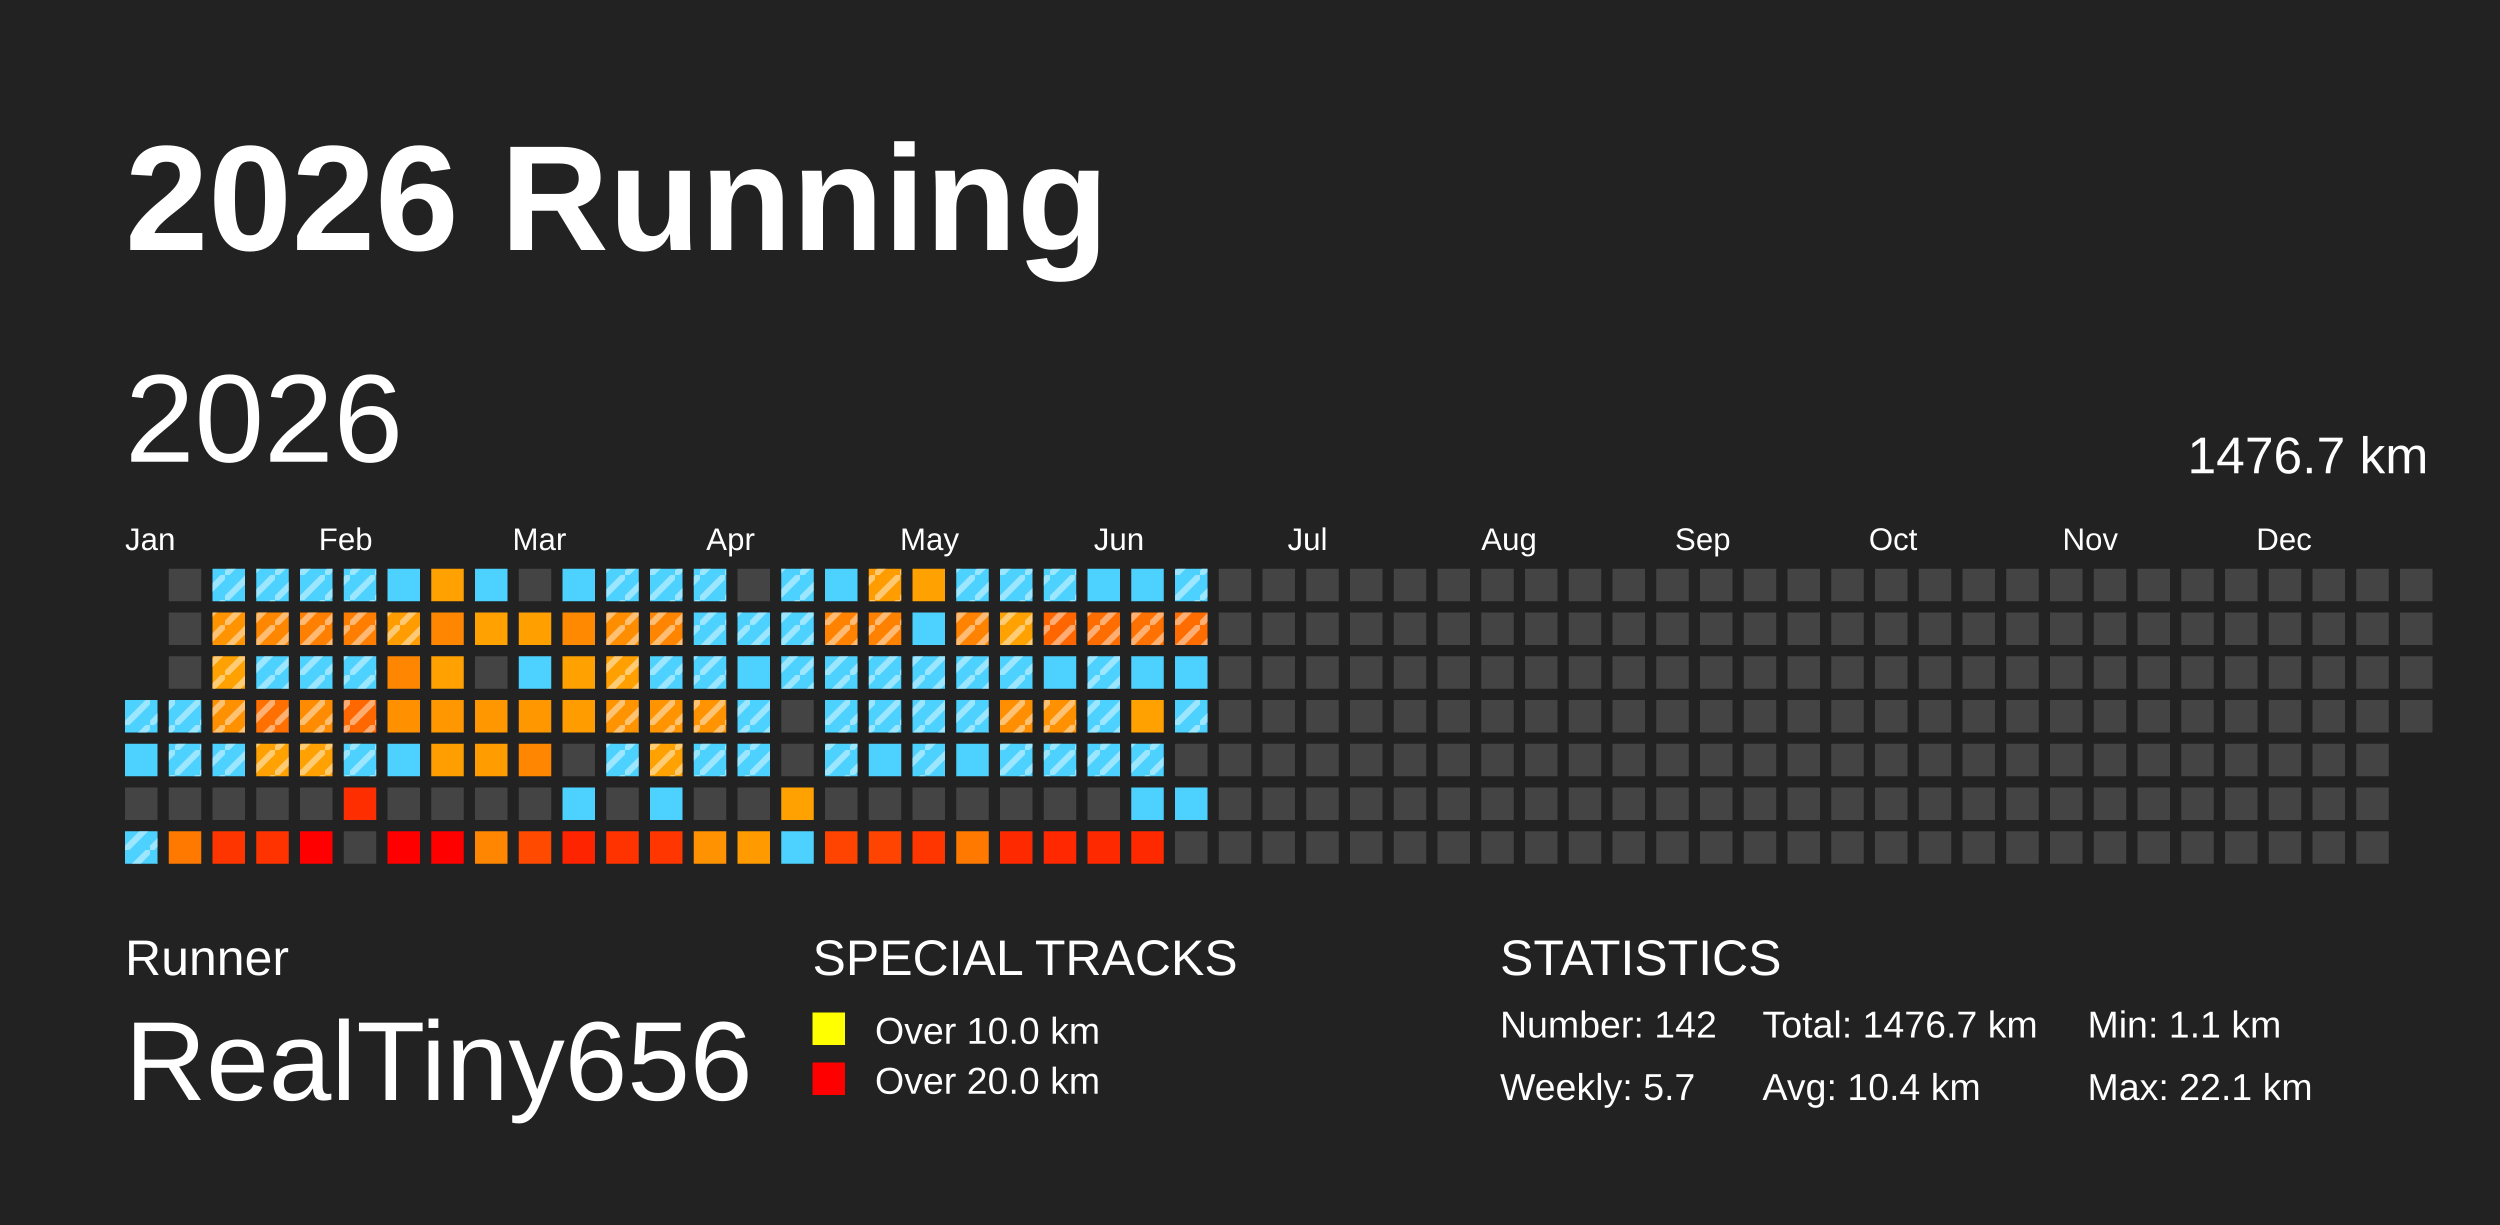
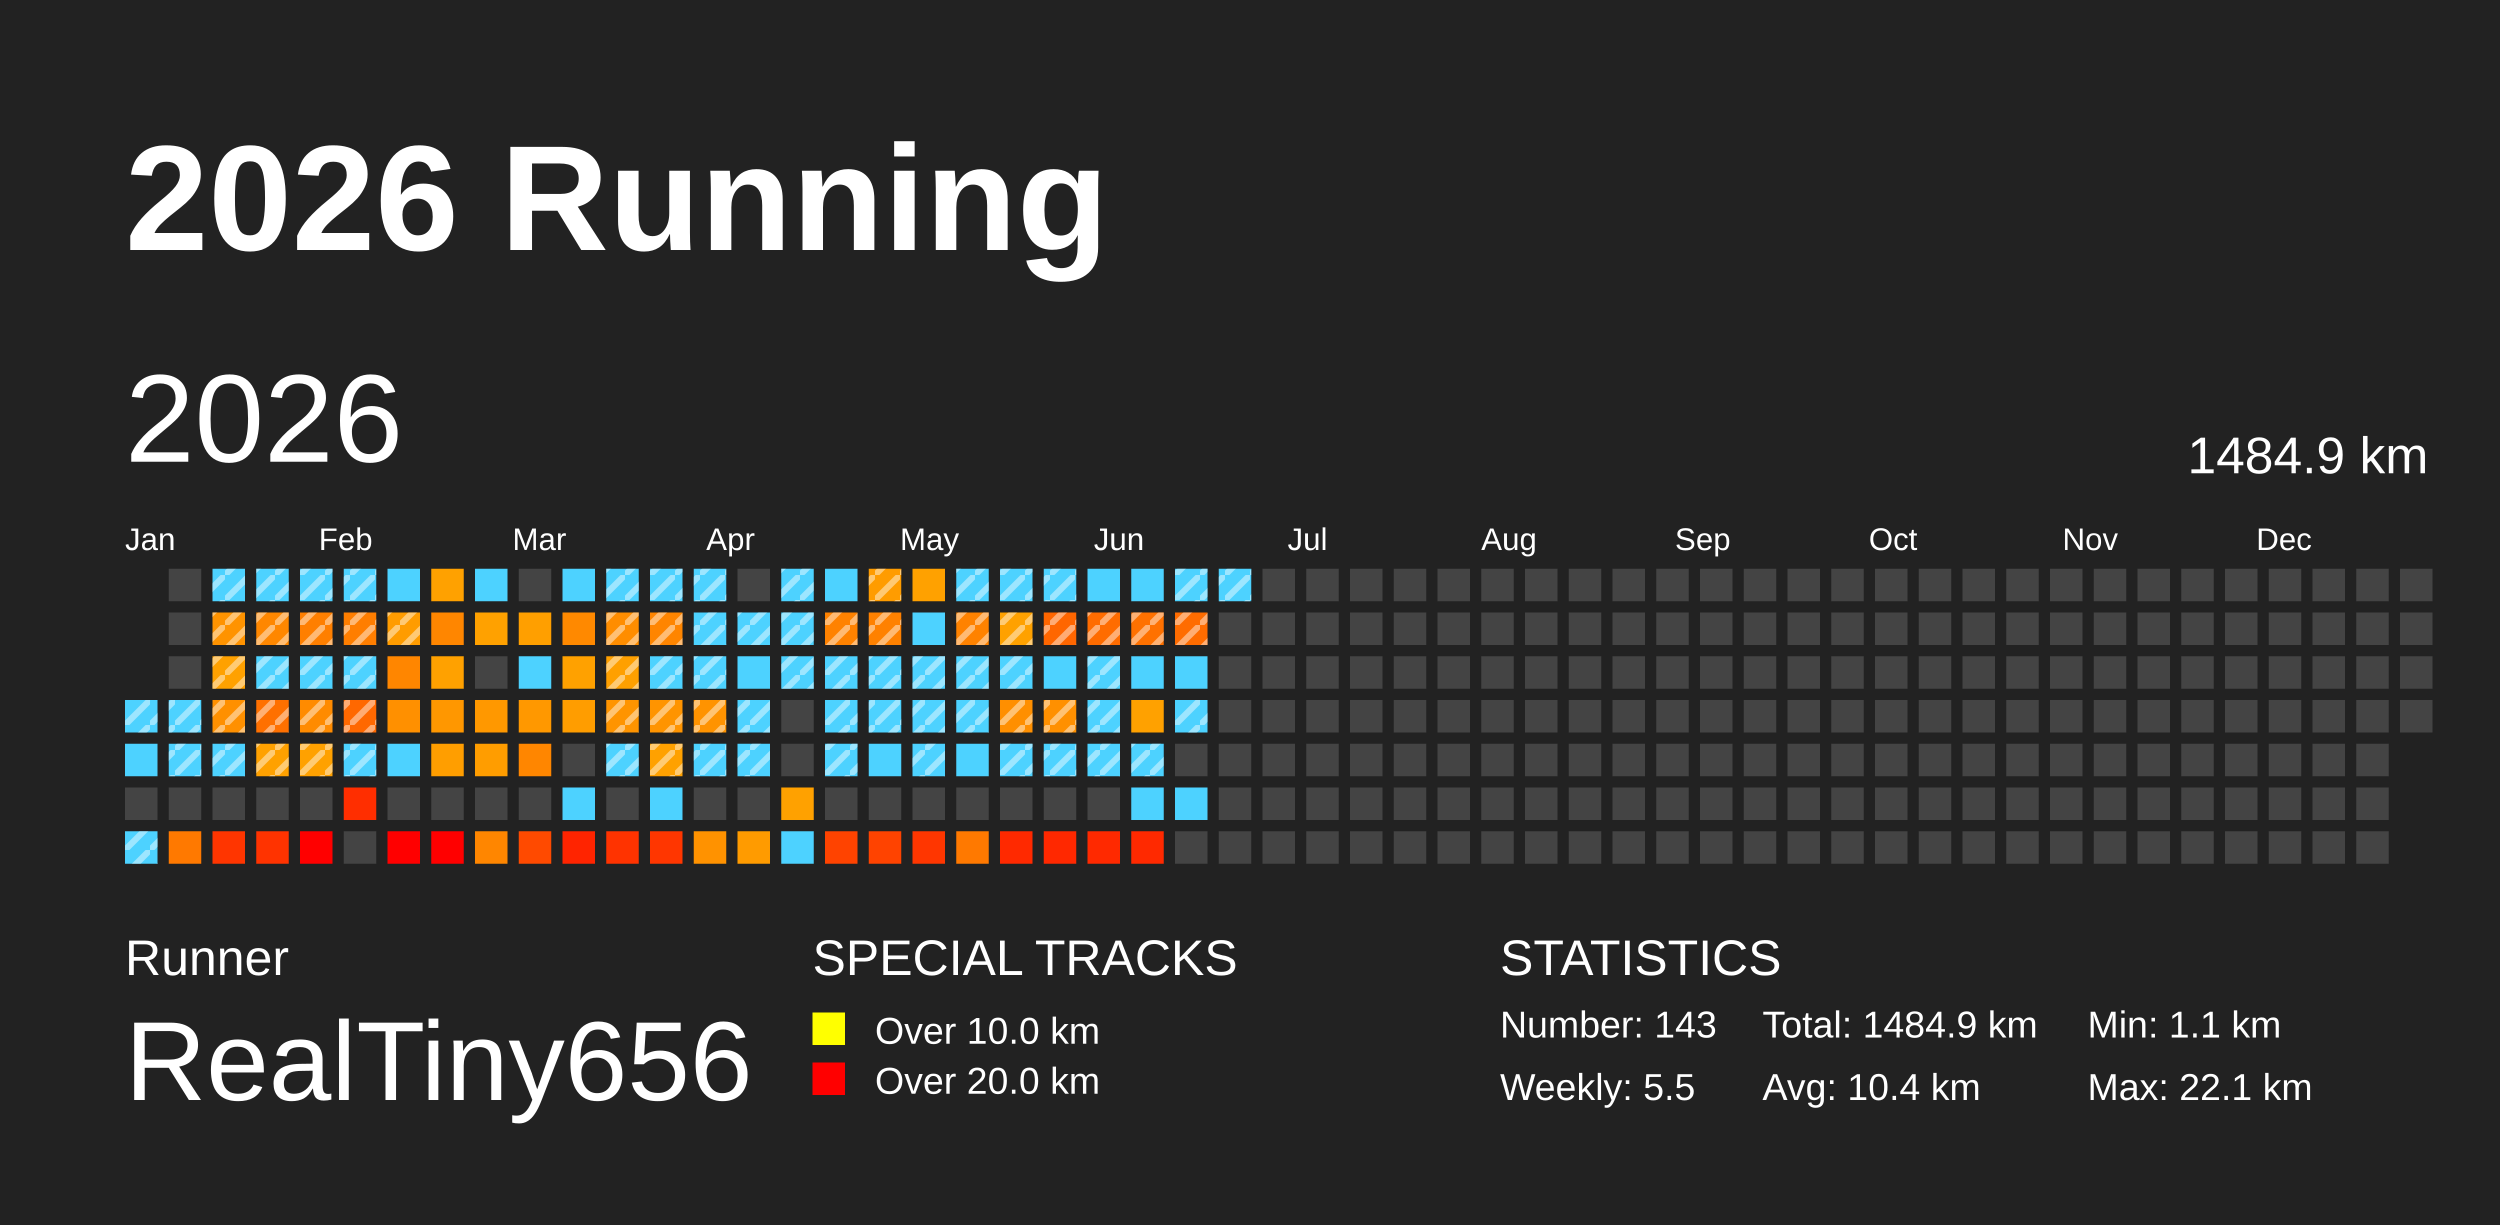
<svg xmlns="http://www.w3.org/2000/svg" baseProfile="full" height="98mm" version="1.1" viewBox="0,0,200,98" width="200mm">
  <defs>
    <pattern height="2" id="indoor-stripe" patternUnits="userSpaceOnUse" width="2">
      <line stroke="white" stroke-opacity="0.45" stroke-width="0.5" x1="0" x2="2" y1="2" y2="0" />
    </pattern>
  </defs>
  <rect fill="#222222" height="98" width="200" x="0" y="0" />
  <text fill="#FFFFFF" style="font-size:12px; font-family:Arial; font-weight:bold;" x="10" y="20">2026 Running</text>
  <text fill="#FFFFFF" style="font-size:4px; font-family:Arial" x="10" y="78">Runner</text>
  <text fill="#FFFFFF" style="font-size:9px; font-family:Arial" x="10" y="88">RealTiny656</text>
  <text fill="#FFFFFF" style="font-size:4px; font-family:Arial" x="65" y="78">SPECIAL TRACKS</text>
  <rect fill="yellow" height="2.6" width="2.6" x="65" y="81" />
  <text fill="#FFFFFF" style="font-size:3px; font-family:Arial" x="70" y="83.5">Over 10.0 km</text>
  <rect fill="red" height="2.6" width="2.6" x="65" y="85" />
  <text fill="#FFFFFF" style="font-size:3px; font-family:Arial" x="70" y="87.5">Over 20.0 km</text>
  <text fill="#FFFFFF" style="font-size:4px; font-family:Arial" x="120" y="78">STATISTICS</text>
-   <text fill="#FFFFFF" style="font-size:3px; font-family:Arial" x="120" y="83">Number: 142</text>
-   <text fill="#FFFFFF" style="font-size:3px; font-family:Arial" x="120" y="88">Weekly: 5.7</text>
-   <text fill="#FFFFFF" style="font-size:3px; font-family:Arial" x="141" y="83">Total: 1476.7 km</text>
+   <text fill="#FFFFFF" style="font-size:3px; font-family:Arial" x="120" y="83">Number: 143</text>
+   <text fill="#FFFFFF" style="font-size:3px; font-family:Arial" x="120" y="88">Weekly: 5.5</text>
+   <text fill="#FFFFFF" style="font-size:3px; font-family:Arial" x="141" y="83">Total: 1484.9 km</text>
  <text fill="#FFFFFF" style="font-size:3px; font-family:Arial" x="141" y="88">Avg: 10.4 km</text>
  <text fill="#FFFFFF" style="font-size:3px; font-family:Arial" x="167" y="83">Min: 1.1 km</text>
  <text fill="#FFFFFF" style="font-size:3px; font-family:Arial" x="167" y="88">Max: 22.1 km</text>
  <text dominant-baseline="hanging" fill="#FFFFFF" style="font-size:10.0px; font-family:Arial;" x="10" y="30">2026</text>
-   <text dominant-baseline="hanging" fill="#FFFFFF" style="font-size:4.125px; font-family:Arial;" x="175" y="35">1476.7 km</text>
+   <text dominant-baseline="hanging" fill="#FFFFFF" style="font-size:4.125px; font-family:Arial;" x="175" y="35">1484.9 km</text>
  <text fill="#FFFFFF" style="font-size:2.5px; font-family:Arial" x="10.0" y="44">Jan</text>
  <text fill="#FFFFFF" style="font-size:2.5px; font-family:Arial" x="25.5" y="44">Feb</text>
  <text fill="#FFFFFF" style="font-size:2.5px; font-family:Arial" x="41.0" y="44">Mar</text>
  <text fill="#FFFFFF" style="font-size:2.5px; font-family:Arial" x="56.5" y="44">Apr</text>
  <text fill="#FFFFFF" style="font-size:2.5px; font-family:Arial" x="72.0" y="44">May</text>
  <text fill="#FFFFFF" style="font-size:2.5px; font-family:Arial" x="87.5" y="44">Jun</text>
  <text fill="#FFFFFF" style="font-size:2.5px; font-family:Arial" x="103.0" y="44">Jul</text>
  <text fill="#FFFFFF" style="font-size:2.5px; font-family:Arial" x="118.5" y="44">Aug</text>
  <text fill="#FFFFFF" style="font-size:2.5px; font-family:Arial" x="134.0" y="44">Sep</text>
  <text fill="#FFFFFF" style="font-size:2.5px; font-family:Arial" x="149.5" y="44">Oct</text>
  <text fill="#FFFFFF" style="font-size:2.5px; font-family:Arial" x="165.0" y="44">Nov</text>
  <text fill="#FFFFFF" style="font-size:2.5px; font-family:Arial" x="180.5" y="44">Dec</text>
  <rect fill="#4dd2ff" height="2.6" width="2.6" x="10.0" y="56.0" />
  <rect fill="url(#indoor-stripe)" height="2.6" style="pointer-events: none;" width="2.6" x="10.0" y="56.0" />
  <rect fill="#4dd2ff" height="2.6" width="2.6" x="10.0" y="59.5" />
  <rect fill="#444444" height="2.6" width="2.6" x="10.0" y="63.0" />
  <rect fill="#4dd2ff" height="2.6" width="2.6" x="10.0" y="66.5" />
  <rect fill="url(#indoor-stripe)" height="2.6" style="pointer-events: none;" width="2.6" x="10.0" y="66.5" />
  <rect fill="#444444" height="2.6" width="2.6" x="13.5" y="45.5" />
  <rect fill="#444444" height="2.6" width="2.6" x="13.5" y="49.0" />
  <rect fill="#444444" height="2.6" width="2.6" x="13.5" y="52.5" />
  <rect fill="#4dd2ff" height="2.6" width="2.6" x="13.5" y="56.0" />
  <rect fill="url(#indoor-stripe)" height="2.6" style="pointer-events: none;" width="2.6" x="13.5" y="56.0" />
  <rect fill="#4dd2ff" height="2.6" width="2.6" x="13.5" y="59.5" />
  <rect fill="url(#indoor-stripe)" height="2.6" style="pointer-events: none;" width="2.6" x="13.5" y="59.5" />
  <rect fill="#444444" height="2.6" width="2.6" x="13.5" y="63.0" />
  <rect fill="#ff7900" height="2.6" width="2.6" x="13.5" y="66.5" />
  <rect fill="#4dd2ff" height="2.6" width="2.6" x="17.0" y="45.5" />
  <rect fill="url(#indoor-stripe)" height="2.6" style="pointer-events: none;" width="2.6" x="17.0" y="45.5" />
  <rect fill="#ff9300" height="2.6" width="2.6" x="17.0" y="49.0" />
  <rect fill="url(#indoor-stripe)" height="2.6" style="pointer-events: none;" width="2.6" x="17.0" y="49.0" />
  <rect fill="#ffa100" height="2.6" width="2.6" x="17.0" y="52.5" />
  <rect fill="url(#indoor-stripe)" height="2.6" style="pointer-events: none;" width="2.6" x="17.0" y="52.5" />
  <rect fill="#ff9000" height="2.6" width="2.6" x="17.0" y="56.0" />
  <rect fill="url(#indoor-stripe)" height="2.6" style="pointer-events: none;" width="2.6" x="17.0" y="56.0" />
  <rect fill="#4dd2ff" height="2.6" width="2.6" x="17.0" y="59.5" />
  <rect fill="url(#indoor-stripe)" height="2.6" style="pointer-events: none;" width="2.6" x="17.0" y="59.5" />
  <rect fill="#444444" height="2.6" width="2.6" x="17.0" y="63.0" />
  <rect fill="#ff3500" height="2.6" width="2.6" x="17.0" y="66.5" />
  <rect fill="#4dd2ff" height="2.6" width="2.6" x="20.5" y="45.5" />
  <rect fill="url(#indoor-stripe)" height="2.6" style="pointer-events: none;" width="2.6" x="20.5" y="45.5" />
  <rect fill="#ff8700" height="2.6" width="2.6" x="20.5" y="49.0" />
  <rect fill="url(#indoor-stripe)" height="2.6" style="pointer-events: none;" width="2.6" x="20.5" y="49.0" />
  <rect fill="#4dd2ff" height="2.6" width="2.6" x="20.5" y="52.5" />
  <rect fill="url(#indoor-stripe)" height="2.6" style="pointer-events: none;" width="2.6" x="20.5" y="52.5" />
  <rect fill="#ff7000" height="2.6" width="2.6" x="20.5" y="56.0" />
  <rect fill="url(#indoor-stripe)" height="2.6" style="pointer-events: none;" width="2.6" x="20.5" y="56.0" />
  <rect fill="#ffa100" height="2.6" width="2.6" x="20.5" y="59.5" />
  <rect fill="url(#indoor-stripe)" height="2.6" style="pointer-events: none;" width="2.6" x="20.5" y="59.5" />
  <rect fill="#444444" height="2.6" width="2.6" x="20.5" y="63.0" />
  <rect fill="#ff3300" height="2.6" width="2.6" x="20.5" y="66.5" />
  <rect fill="#4dd2ff" height="2.6" width="2.6" x="24.0" y="45.5" />
  <rect fill="url(#indoor-stripe)" height="2.6" style="pointer-events: none;" width="2.6" x="24.0" y="45.5" />
  <rect fill="#ff7f00" height="2.6" width="2.6" x="24.0" y="49.0" />
  <rect fill="url(#indoor-stripe)" height="2.6" style="pointer-events: none;" width="2.6" x="24.0" y="49.0" />
  <rect fill="#4dd2ff" height="2.6" width="2.6" x="24.0" y="52.5" />
  <rect fill="url(#indoor-stripe)" height="2.6" style="pointer-events: none;" width="2.6" x="24.0" y="52.5" />
  <rect fill="#ff8b00" height="2.6" width="2.6" x="24.0" y="56.0" />
  <rect fill="url(#indoor-stripe)" height="2.6" style="pointer-events: none;" width="2.6" x="24.0" y="56.0" />
  <rect fill="#ffa100" height="2.6" width="2.6" x="24.0" y="59.5" />
  <rect fill="url(#indoor-stripe)" height="2.6" style="pointer-events: none;" width="2.6" x="24.0" y="59.5" />
  <rect fill="#444444" height="2.6" width="2.6" x="24.0" y="63.0" />
  <rect fill="red" height="2.6" width="2.6" x="24.0" y="66.5" />
  <rect fill="#4dd2ff" height="2.6" width="2.6" x="27.5" y="45.5" />
  <rect fill="url(#indoor-stripe)" height="2.6" style="pointer-events: none;" width="2.6" x="27.5" y="45.5" />
  <rect fill="#ff7e00" height="2.6" width="2.6" x="27.5" y="49.0" />
  <rect fill="url(#indoor-stripe)" height="2.6" style="pointer-events: none;" width="2.6" x="27.5" y="49.0" />
  <rect fill="#4dd2ff" height="2.6" width="2.6" x="27.5" y="52.5" />
  <rect fill="url(#indoor-stripe)" height="2.6" style="pointer-events: none;" width="2.6" x="27.5" y="52.5" />
  <rect fill="#ff6800" height="2.6" width="2.6" x="27.5" y="56.0" />
  <rect fill="url(#indoor-stripe)" height="2.6" style="pointer-events: none;" width="2.6" x="27.5" y="56.0" />
  <rect fill="#4dd2ff" height="2.6" width="2.6" x="27.5" y="59.5" />
  <rect fill="url(#indoor-stripe)" height="2.6" style="pointer-events: none;" width="2.6" x="27.5" y="59.5" />
  <rect fill="#ff2e00" height="2.6" width="2.6" x="27.5" y="63.0" />
  <rect fill="#444444" height="2.6" width="2.6" x="27.5" y="66.5" />
  <rect fill="#4dd2ff" height="2.6" width="2.6" x="31.0" y="45.5" />
  <rect fill="#ff9c00" height="2.6" width="2.6" x="31.0" y="49.0" />
  <rect fill="url(#indoor-stripe)" height="2.6" style="pointer-events: none;" width="2.6" x="31.0" y="49.0" />
  <rect fill="#ff8600" height="2.6" width="2.6" x="31.0" y="52.5" />
  <rect fill="#ff9000" height="2.6" width="2.6" x="31.0" y="56.0" />
  <rect fill="#4dd2ff" height="2.6" width="2.6" x="31.0" y="59.5" />
  <rect fill="#444444" height="2.6" width="2.6" x="31.0" y="63.0" />
  <rect fill="red" height="2.6" width="2.6" x="31.0" y="66.5" />
  <rect fill="#ffa100" height="2.6" width="2.6" x="34.5" y="45.5" />
  <rect fill="#ff8600" height="2.6" width="2.6" x="34.5" y="49.0" />
  <rect fill="#ffa100" height="2.6" width="2.6" x="34.5" y="52.5" />
  <rect fill="#ff9700" height="2.6" width="2.6" x="34.5" y="56.0" />
  <rect fill="#ff9e00" height="2.6" width="2.6" x="34.5" y="59.5" />
  <rect fill="#444444" height="2.6" width="2.6" x="34.5" y="63.0" />
  <rect fill="red" height="2.6" width="2.6" x="34.5" y="66.5" />
  <rect fill="#4dd2ff" height="2.6" width="2.6" x="38.0" y="45.5" />
  <rect fill="#ffa100" height="2.6" width="2.6" x="38.0" y="49.0" />
  <rect fill="#444444" height="2.6" width="2.6" x="38.0" y="52.5" />
  <rect fill="#ff9800" height="2.6" width="2.6" x="38.0" y="56.0" />
  <rect fill="#ff9d00" height="2.6" width="2.6" x="38.0" y="59.5" />
  <rect fill="#444444" height="2.6" width="2.6" x="38.0" y="63.0" />
  <rect fill="#ff8600" height="2.6" width="2.6" x="38.0" y="66.5" />
  <rect fill="#444444" height="2.6" width="2.6" x="41.5" y="45.5" />
  <rect fill="#ff9f00" height="2.6" width="2.6" x="41.5" y="49.0" />
  <rect fill="#4dd2ff" height="2.6" width="2.6" x="41.5" y="52.5" />
  <rect fill="#ff9800" height="2.6" width="2.6" x="41.5" y="56.0" />
  <rect fill="#ff8600" height="2.6" width="2.6" x="41.5" y="59.5" />
  <rect fill="#444444" height="2.6" width="2.6" x="41.5" y="63.0" />
  <rect fill="#ff4a00" height="2.6" width="2.6" x="41.5" y="66.5" />
  <rect fill="#4dd2ff" height="2.6" width="2.6" x="45.0" y="45.5" />
  <rect fill="#ff8900" height="2.6" width="2.6" x="45.0" y="49.0" />
  <rect fill="#ffa100" height="2.6" width="2.6" x="45.0" y="52.5" />
  <rect fill="#ff9d00" height="2.6" width="2.6" x="45.0" y="56.0" />
  <rect fill="#444444" height="2.6" width="2.6" x="45.0" y="59.5" />
  <rect fill="#4dd2ff" height="2.6" width="2.6" x="45.0" y="63.0" />
  <rect fill="#ff2400" height="2.6" width="2.6" x="45.0" y="66.5" />
  <rect fill="#4dd2ff" height="2.6" width="2.6" x="48.5" y="45.5" />
  <rect fill="url(#indoor-stripe)" height="2.6" style="pointer-events: none;" width="2.6" x="48.5" y="45.5" />
  <rect fill="#ff8d00" height="2.6" width="2.6" x="48.5" y="49.0" />
  <rect fill="url(#indoor-stripe)" height="2.6" style="pointer-events: none;" width="2.6" x="48.5" y="49.0" />
  <rect fill="#ffa000" height="2.6" width="2.6" x="48.5" y="52.5" />
  <rect fill="url(#indoor-stripe)" height="2.6" style="pointer-events: none;" width="2.6" x="48.5" y="52.5" />
  <rect fill="#ff9400" height="2.6" width="2.6" x="48.5" y="56.0" />
  <rect fill="url(#indoor-stripe)" height="2.6" style="pointer-events: none;" width="2.6" x="48.5" y="56.0" />
  <rect fill="#4dd2ff" height="2.6" width="2.6" x="48.5" y="59.5" />
  <rect fill="url(#indoor-stripe)" height="2.6" style="pointer-events: none;" width="2.6" x="48.5" y="59.5" />
  <rect fill="#444444" height="2.6" width="2.6" x="48.5" y="63.0" />
  <rect fill="#ff3300" height="2.6" width="2.6" x="48.5" y="66.5" />
  <rect fill="#4dd2ff" height="2.6" width="2.6" x="52.0" y="45.5" />
  <rect fill="url(#indoor-stripe)" height="2.6" style="pointer-events: none;" width="2.6" x="52.0" y="45.5" />
  <rect fill="#ff8500" height="2.6" width="2.6" x="52.0" y="49.0" />
  <rect fill="url(#indoor-stripe)" height="2.6" style="pointer-events: none;" width="2.6" x="52.0" y="49.0" />
  <rect fill="#4dd2ff" height="2.6" width="2.6" x="52.0" y="52.5" />
  <rect fill="url(#indoor-stripe)" height="2.6" style="pointer-events: none;" width="2.6" x="52.0" y="52.5" />
  <rect fill="#ff9400" height="2.6" width="2.6" x="52.0" y="56.0" />
  <rect fill="url(#indoor-stripe)" height="2.6" style="pointer-events: none;" width="2.6" x="52.0" y="56.0" />
  <rect fill="#ffa100" height="2.6" width="2.6" x="52.0" y="59.5" />
  <rect fill="url(#indoor-stripe)" height="2.6" style="pointer-events: none;" width="2.6" x="52.0" y="59.5" />
  <rect fill="#4dd2ff" height="2.6" width="2.6" x="52.0" y="63.0" />
  <rect fill="#ff3600" height="2.6" width="2.6" x="52.0" y="66.5" />
  <rect fill="#4dd2ff" height="2.6" width="2.6" x="55.5" y="45.5" />
  <rect fill="url(#indoor-stripe)" height="2.6" style="pointer-events: none;" width="2.6" x="55.5" y="45.5" />
  <rect fill="#4dd2ff" height="2.6" width="2.6" x="55.5" y="49.0" />
  <rect fill="url(#indoor-stripe)" height="2.6" style="pointer-events: none;" width="2.6" x="55.5" y="49.0" />
  <rect fill="#4dd2ff" height="2.6" width="2.6" x="55.5" y="52.5" />
  <rect fill="url(#indoor-stripe)" height="2.6" style="pointer-events: none;" width="2.6" x="55.5" y="52.5" />
  <rect fill="#ff9300" height="2.6" width="2.6" x="55.5" y="56.0" />
  <rect fill="url(#indoor-stripe)" height="2.6" style="pointer-events: none;" width="2.6" x="55.5" y="56.0" />
  <rect fill="#4dd2ff" height="2.6" width="2.6" x="55.5" y="59.5" />
  <rect fill="url(#indoor-stripe)" height="2.6" style="pointer-events: none;" width="2.6" x="55.5" y="59.5" />
  <rect fill="#444444" height="2.6" width="2.6" x="55.5" y="63.0" />
  <rect fill="#ff9200" height="2.6" width="2.6" x="55.5" y="66.5" />
  <rect fill="#444444" height="2.6" width="2.6" x="59.0" y="45.5" />
  <rect fill="#4dd2ff" height="2.6" width="2.6" x="59.0" y="49.0" />
  <rect fill="url(#indoor-stripe)" height="2.6" style="pointer-events: none;" width="2.6" x="59.0" y="49.0" />
  <rect fill="#4dd2ff" height="2.6" width="2.6" x="59.0" y="52.5" />
  <rect fill="#4dd2ff" height="2.6" width="2.6" x="59.0" y="56.0" />
  <rect fill="url(#indoor-stripe)" height="2.6" style="pointer-events: none;" width="2.6" x="59.0" y="56.0" />
  <rect fill="#4dd2ff" height="2.6" width="2.6" x="59.0" y="59.5" />
  <rect fill="url(#indoor-stripe)" height="2.6" style="pointer-events: none;" width="2.6" x="59.0" y="59.5" />
  <rect fill="#444444" height="2.6" width="2.6" x="59.0" y="63.0" />
  <rect fill="#ff9b00" height="2.6" width="2.6" x="59.0" y="66.5" />
  <rect fill="#4dd2ff" height="2.6" width="2.6" x="62.5" y="45.5" />
  <rect fill="url(#indoor-stripe)" height="2.6" style="pointer-events: none;" width="2.6" x="62.5" y="45.5" />
  <rect fill="#4dd2ff" height="2.6" width="2.6" x="62.5" y="49.0" />
  <rect fill="url(#indoor-stripe)" height="2.6" style="pointer-events: none;" width="2.6" x="62.5" y="49.0" />
  <rect fill="#4dd2ff" height="2.6" width="2.6" x="62.5" y="52.5" />
  <rect fill="url(#indoor-stripe)" height="2.6" style="pointer-events: none;" width="2.6" x="62.5" y="52.5" />
  <rect fill="#444444" height="2.6" width="2.6" x="62.5" y="56.0" />
  <rect fill="#444444" height="2.6" width="2.6" x="62.5" y="59.5" />
  <rect fill="#ffa100" height="2.6" width="2.6" x="62.5" y="63.0" />
  <rect fill="#4dd2ff" height="2.6" width="2.6" x="62.5" y="66.5" />
  <rect fill="#4dd2ff" height="2.6" width="2.6" x="66.0" y="45.5" />
  <rect fill="#ff8200" height="2.6" width="2.6" x="66.0" y="49.0" />
  <rect fill="url(#indoor-stripe)" height="2.6" style="pointer-events: none;" width="2.6" x="66.0" y="49.0" />
  <rect fill="#4dd2ff" height="2.6" width="2.6" x="66.0" y="52.5" />
  <rect fill="url(#indoor-stripe)" height="2.6" style="pointer-events: none;" width="2.6" x="66.0" y="52.5" />
  <rect fill="#4dd2ff" height="2.6" width="2.6" x="66.0" y="56.0" />
  <rect fill="url(#indoor-stripe)" height="2.6" style="pointer-events: none;" width="2.6" x="66.0" y="56.0" />
  <rect fill="#4dd2ff" height="2.6" width="2.6" x="66.0" y="59.5" />
  <rect fill="url(#indoor-stripe)" height="2.6" style="pointer-events: none;" width="2.6" x="66.0" y="59.5" />
  <rect fill="#444444" height="2.6" width="2.6" x="66.0" y="63.0" />
  <rect fill="#ff4300" height="2.6" width="2.6" x="66.0" y="66.5" />
  <rect fill="#ff9c00" height="2.6" width="2.6" x="69.5" y="45.5" />
  <rect fill="url(#indoor-stripe)" height="2.6" style="pointer-events: none;" width="2.6" x="69.5" y="45.5" />
  <rect fill="#ff8100" height="2.6" width="2.6" x="69.5" y="49.0" />
  <rect fill="url(#indoor-stripe)" height="2.6" style="pointer-events: none;" width="2.6" x="69.5" y="49.0" />
  <rect fill="#4dd2ff" height="2.6" width="2.6" x="69.5" y="52.5" />
  <rect fill="url(#indoor-stripe)" height="2.6" style="pointer-events: none;" width="2.6" x="69.5" y="52.5" />
  <rect fill="#4dd2ff" height="2.6" width="2.6" x="69.5" y="56.0" />
  <rect fill="url(#indoor-stripe)" height="2.6" style="pointer-events: none;" width="2.6" x="69.5" y="56.0" />
  <rect fill="#4dd2ff" height="2.6" width="2.6" x="69.5" y="59.5" />
  <rect fill="#444444" height="2.6" width="2.6" x="69.5" y="63.0" />
  <rect fill="#ff4300" height="2.6" width="2.6" x="69.5" y="66.5" />
  <rect fill="#ffa100" height="2.6" width="2.6" x="73.0" y="45.5" />
  <rect fill="#4dd2ff" height="2.6" width="2.6" x="73.0" y="49.0" />
  <rect fill="#4dd2ff" height="2.6" width="2.6" x="73.0" y="52.5" />
  <rect fill="url(#indoor-stripe)" height="2.6" style="pointer-events: none;" width="2.6" x="73.0" y="52.5" />
  <rect fill="#4dd2ff" height="2.6" width="2.6" x="73.0" y="56.0" />
  <rect fill="url(#indoor-stripe)" height="2.6" style="pointer-events: none;" width="2.6" x="73.0" y="56.0" />
  <rect fill="#4dd2ff" height="2.6" width="2.6" x="73.0" y="59.5" />
  <rect fill="url(#indoor-stripe)" height="2.6" style="pointer-events: none;" width="2.6" x="73.0" y="59.5" />
  <rect fill="#444444" height="2.6" width="2.6" x="73.0" y="63.0" />
  <rect fill="#ff3600" height="2.6" width="2.6" x="73.0" y="66.5" />
  <rect fill="#4dd2ff" height="2.6" width="2.6" x="76.5" y="45.5" />
  <rect fill="url(#indoor-stripe)" height="2.6" style="pointer-events: none;" width="2.6" x="76.5" y="45.5" />
  <rect fill="#ff8200" height="2.6" width="2.6" x="76.5" y="49.0" />
  <rect fill="url(#indoor-stripe)" height="2.6" style="pointer-events: none;" width="2.6" x="76.5" y="49.0" />
  <rect fill="#4dd2ff" height="2.6" width="2.6" x="76.5" y="52.5" />
  <rect fill="url(#indoor-stripe)" height="2.6" style="pointer-events: none;" width="2.6" x="76.5" y="52.5" />
  <rect fill="#4dd2ff" height="2.6" width="2.6" x="76.5" y="56.0" />
  <rect fill="url(#indoor-stripe)" height="2.6" style="pointer-events: none;" width="2.6" x="76.5" y="56.0" />
  <rect fill="#4dd2ff" height="2.6" width="2.6" x="76.5" y="59.5" />
  <rect fill="#444444" height="2.6" width="2.6" x="76.5" y="63.0" />
  <rect fill="#ff7900" height="2.6" width="2.6" x="76.5" y="66.5" />
  <rect fill="#4dd2ff" height="2.6" width="2.6" x="80.0" y="45.5" />
  <rect fill="url(#indoor-stripe)" height="2.6" style="pointer-events: none;" width="2.6" x="80.0" y="45.5" />
  <rect fill="#ffa100" height="2.6" width="2.6" x="80.0" y="49.0" />
  <rect fill="url(#indoor-stripe)" height="2.6" style="pointer-events: none;" width="2.6" x="80.0" y="49.0" />
  <rect fill="#4dd2ff" height="2.6" width="2.6" x="80.0" y="52.5" />
  <rect fill="url(#indoor-stripe)" height="2.6" style="pointer-events: none;" width="2.6" x="80.0" y="52.5" />
  <rect fill="#ff8f00" height="2.6" width="2.6" x="80.0" y="56.0" />
  <rect fill="url(#indoor-stripe)" height="2.6" style="pointer-events: none;" width="2.6" x="80.0" y="56.0" />
  <rect fill="#4dd2ff" height="2.6" width="2.6" x="80.0" y="59.5" />
  <rect fill="url(#indoor-stripe)" height="2.6" style="pointer-events: none;" width="2.6" x="80.0" y="59.5" />
  <rect fill="#444444" height="2.6" width="2.6" x="80.0" y="63.0" />
  <rect fill="#ff2900" height="2.6" width="2.6" x="80.0" y="66.5" />
  <rect fill="#4dd2ff" height="2.6" width="2.6" x="83.5" y="45.5" />
  <rect fill="url(#indoor-stripe)" height="2.6" style="pointer-events: none;" width="2.6" x="83.5" y="45.5" />
  <rect fill="#ff6600" height="2.6" width="2.6" x="83.5" y="49.0" />
  <rect fill="url(#indoor-stripe)" height="2.6" style="pointer-events: none;" width="2.6" x="83.5" y="49.0" />
  <rect fill="#4dd2ff" height="2.6" width="2.6" x="83.5" y="52.5" />
  <rect fill="#ff9000" height="2.6" width="2.6" x="83.5" y="56.0" />
  <rect fill="url(#indoor-stripe)" height="2.6" style="pointer-events: none;" width="2.6" x="83.5" y="56.0" />
  <rect fill="#4dd2ff" height="2.6" width="2.6" x="83.5" y="59.5" />
  <rect fill="url(#indoor-stripe)" height="2.6" style="pointer-events: none;" width="2.6" x="83.5" y="59.5" />
  <rect fill="#444444" height="2.6" width="2.6" x="83.5" y="63.0" />
  <rect fill="#ff2800" height="2.6" width="2.6" x="83.5" y="66.5" />
  <rect fill="#4dd2ff" height="2.6" width="2.6" x="87.0" y="45.5" />
  <rect fill="#ff6c00" height="2.6" width="2.6" x="87.0" y="49.0" />
  <rect fill="url(#indoor-stripe)" height="2.6" style="pointer-events: none;" width="2.6" x="87.0" y="49.0" />
  <rect fill="#4dd2ff" height="2.6" width="2.6" x="87.0" y="52.5" />
  <rect fill="url(#indoor-stripe)" height="2.6" style="pointer-events: none;" width="2.6" x="87.0" y="52.5" />
  <rect fill="#4dd2ff" height="2.6" width="2.6" x="87.0" y="56.0" />
  <rect fill="url(#indoor-stripe)" height="2.6" style="pointer-events: none;" width="2.6" x="87.0" y="56.0" />
  <rect fill="#4dd2ff" height="2.6" width="2.6" x="87.0" y="59.5" />
  <rect fill="url(#indoor-stripe)" height="2.6" style="pointer-events: none;" width="2.6" x="87.0" y="59.5" />
  <rect fill="#444444" height="2.6" width="2.6" x="87.0" y="63.0" />
  <rect fill="#ff2900" height="2.6" width="2.6" x="87.0" y="66.5" />
  <rect fill="#4dd2ff" height="2.6" width="2.6" x="90.5" y="45.5" />
  <rect fill="#ff7100" height="2.6" width="2.6" x="90.5" y="49.0" />
  <rect fill="url(#indoor-stripe)" height="2.6" style="pointer-events: none;" width="2.6" x="90.5" y="49.0" />
  <rect fill="#4dd2ff" height="2.6" width="2.6" x="90.5" y="52.5" />
  <rect fill="#ffa100" height="2.6" width="2.6" x="90.5" y="56.0" />
  <rect fill="#4dd2ff" height="2.6" width="2.6" x="90.5" y="59.5" />
  <rect fill="url(#indoor-stripe)" height="2.6" style="pointer-events: none;" width="2.6" x="90.5" y="59.5" />
  <rect fill="#4dd2ff" height="2.6" width="2.6" x="90.5" y="63.0" />
  <rect fill="#ff2900" height="2.6" width="2.6" x="90.5" y="66.5" />
  <rect fill="#4dd2ff" height="2.6" width="2.6" x="94.0" y="45.5" />
  <rect fill="url(#indoor-stripe)" height="2.6" style="pointer-events: none;" width="2.6" x="94.0" y="45.5" />
  <rect fill="#ff6c00" height="2.6" width="2.6" x="94.0" y="49.0" />
  <rect fill="url(#indoor-stripe)" height="2.6" style="pointer-events: none;" width="2.6" x="94.0" y="49.0" />
  <rect fill="#4dd2ff" height="2.6" width="2.6" x="94.0" y="52.5" />
  <rect fill="#4dd2ff" height="2.6" width="2.6" x="94.0" y="56.0" />
  <rect fill="url(#indoor-stripe)" height="2.6" style="pointer-events: none;" width="2.6" x="94.0" y="56.0" />
  <rect fill="#444444" height="2.6" width="2.6" x="94.0" y="59.5" />
  <rect fill="#4dd2ff" height="2.6" width="2.6" x="94.0" y="63.0" />
  <rect fill="#444444" height="2.6" width="2.6" x="94.0" y="66.5" />
-   <rect fill="#444444" height="2.6" width="2.6" x="97.5" y="45.5" />
+   <rect fill="#4dd2ff" height="2.6" width="2.6" x="97.5" y="45.5" />
+   <rect fill="url(#indoor-stripe)" height="2.6" style="pointer-events: none;" width="2.6" x="97.5" y="45.5" />
  <rect fill="#444444" height="2.6" width="2.6" x="97.5" y="49.0" />
  <rect fill="#444444" height="2.6" width="2.6" x="97.5" y="52.5" />
  <rect fill="#444444" height="2.6" width="2.6" x="97.5" y="56.0" />
  <rect fill="#444444" height="2.6" width="2.6" x="97.5" y="59.5" />
  <rect fill="#444444" height="2.6" width="2.6" x="97.5" y="63.0" />
  <rect fill="#444444" height="2.6" width="2.6" x="97.5" y="66.5" />
  <rect fill="#444444" height="2.6" width="2.6" x="101.0" y="45.5" />
  <rect fill="#444444" height="2.6" width="2.6" x="101.0" y="49.0" />
  <rect fill="#444444" height="2.6" width="2.6" x="101.0" y="52.5" />
  <rect fill="#444444" height="2.6" width="2.6" x="101.0" y="56.0" />
  <rect fill="#444444" height="2.6" width="2.6" x="101.0" y="59.5" />
  <rect fill="#444444" height="2.6" width="2.6" x="101.0" y="63.0" />
  <rect fill="#444444" height="2.6" width="2.6" x="101.0" y="66.5" />
  <rect fill="#444444" height="2.6" width="2.6" x="104.5" y="45.5" />
  <rect fill="#444444" height="2.6" width="2.6" x="104.5" y="49.0" />
  <rect fill="#444444" height="2.6" width="2.6" x="104.5" y="52.5" />
  <rect fill="#444444" height="2.6" width="2.6" x="104.5" y="56.0" />
  <rect fill="#444444" height="2.6" width="2.6" x="104.5" y="59.5" />
  <rect fill="#444444" height="2.6" width="2.6" x="104.5" y="63.0" />
  <rect fill="#444444" height="2.6" width="2.6" x="104.5" y="66.5" />
  <rect fill="#444444" height="2.6" width="2.6" x="108.0" y="45.5" />
  <rect fill="#444444" height="2.6" width="2.6" x="108.0" y="49.0" />
  <rect fill="#444444" height="2.6" width="2.6" x="108.0" y="52.5" />
  <rect fill="#444444" height="2.6" width="2.6" x="108.0" y="56.0" />
  <rect fill="#444444" height="2.6" width="2.6" x="108.0" y="59.5" />
  <rect fill="#444444" height="2.6" width="2.6" x="108.0" y="63.0" />
  <rect fill="#444444" height="2.6" width="2.6" x="108.0" y="66.5" />
  <rect fill="#444444" height="2.6" width="2.6" x="111.5" y="45.5" />
  <rect fill="#444444" height="2.6" width="2.6" x="111.5" y="49.0" />
  <rect fill="#444444" height="2.6" width="2.6" x="111.5" y="52.5" />
  <rect fill="#444444" height="2.6" width="2.6" x="111.5" y="56.0" />
  <rect fill="#444444" height="2.6" width="2.6" x="111.5" y="59.5" />
  <rect fill="#444444" height="2.6" width="2.6" x="111.5" y="63.0" />
  <rect fill="#444444" height="2.6" width="2.6" x="111.5" y="66.5" />
  <rect fill="#444444" height="2.6" width="2.6" x="115.0" y="45.5" />
  <rect fill="#444444" height="2.6" width="2.6" x="115.0" y="49.0" />
  <rect fill="#444444" height="2.6" width="2.6" x="115.0" y="52.5" />
  <rect fill="#444444" height="2.6" width="2.6" x="115.0" y="56.0" />
  <rect fill="#444444" height="2.6" width="2.6" x="115.0" y="59.5" />
  <rect fill="#444444" height="2.6" width="2.6" x="115.0" y="63.0" />
  <rect fill="#444444" height="2.6" width="2.6" x="115.0" y="66.5" />
  <rect fill="#444444" height="2.6" width="2.6" x="118.5" y="45.5" />
  <rect fill="#444444" height="2.6" width="2.6" x="118.5" y="49.0" />
  <rect fill="#444444" height="2.6" width="2.6" x="118.5" y="52.5" />
  <rect fill="#444444" height="2.6" width="2.6" x="118.5" y="56.0" />
  <rect fill="#444444" height="2.6" width="2.6" x="118.5" y="59.5" />
  <rect fill="#444444" height="2.6" width="2.6" x="118.5" y="63.0" />
  <rect fill="#444444" height="2.6" width="2.6" x="118.5" y="66.5" />
  <rect fill="#444444" height="2.6" width="2.6" x="122.0" y="45.5" />
  <rect fill="#444444" height="2.6" width="2.6" x="122.0" y="49.0" />
  <rect fill="#444444" height="2.6" width="2.6" x="122.0" y="52.5" />
  <rect fill="#444444" height="2.6" width="2.6" x="122.0" y="56.0" />
  <rect fill="#444444" height="2.6" width="2.6" x="122.0" y="59.5" />
  <rect fill="#444444" height="2.6" width="2.6" x="122.0" y="63.0" />
  <rect fill="#444444" height="2.6" width="2.6" x="122.0" y="66.5" />
  <rect fill="#444444" height="2.6" width="2.6" x="125.5" y="45.5" />
  <rect fill="#444444" height="2.6" width="2.6" x="125.5" y="49.0" />
  <rect fill="#444444" height="2.6" width="2.6" x="125.5" y="52.5" />
  <rect fill="#444444" height="2.6" width="2.6" x="125.5" y="56.0" />
  <rect fill="#444444" height="2.6" width="2.6" x="125.5" y="59.5" />
  <rect fill="#444444" height="2.6" width="2.6" x="125.5" y="63.0" />
  <rect fill="#444444" height="2.6" width="2.6" x="125.5" y="66.5" />
  <rect fill="#444444" height="2.6" width="2.6" x="129.0" y="45.5" />
  <rect fill="#444444" height="2.6" width="2.6" x="129.0" y="49.0" />
  <rect fill="#444444" height="2.6" width="2.6" x="129.0" y="52.5" />
  <rect fill="#444444" height="2.6" width="2.6" x="129.0" y="56.0" />
  <rect fill="#444444" height="2.6" width="2.6" x="129.0" y="59.5" />
  <rect fill="#444444" height="2.6" width="2.6" x="129.0" y="63.0" />
  <rect fill="#444444" height="2.6" width="2.6" x="129.0" y="66.5" />
  <rect fill="#444444" height="2.6" width="2.6" x="132.5" y="45.5" />
  <rect fill="#444444" height="2.6" width="2.6" x="132.5" y="49.0" />
  <rect fill="#444444" height="2.6" width="2.6" x="132.5" y="52.5" />
  <rect fill="#444444" height="2.6" width="2.6" x="132.5" y="56.0" />
  <rect fill="#444444" height="2.6" width="2.6" x="132.5" y="59.5" />
  <rect fill="#444444" height="2.6" width="2.6" x="132.5" y="63.0" />
  <rect fill="#444444" height="2.6" width="2.6" x="132.5" y="66.5" />
  <rect fill="#444444" height="2.6" width="2.6" x="136.0" y="45.5" />
  <rect fill="#444444" height="2.6" width="2.6" x="136.0" y="49.0" />
  <rect fill="#444444" height="2.6" width="2.6" x="136.0" y="52.5" />
  <rect fill="#444444" height="2.6" width="2.6" x="136.0" y="56.0" />
  <rect fill="#444444" height="2.6" width="2.6" x="136.0" y="59.5" />
  <rect fill="#444444" height="2.6" width="2.6" x="136.0" y="63.0" />
  <rect fill="#444444" height="2.6" width="2.6" x="136.0" y="66.5" />
  <rect fill="#444444" height="2.6" width="2.6" x="139.5" y="45.5" />
  <rect fill="#444444" height="2.6" width="2.6" x="139.5" y="49.0" />
  <rect fill="#444444" height="2.6" width="2.6" x="139.5" y="52.5" />
  <rect fill="#444444" height="2.6" width="2.6" x="139.5" y="56.0" />
  <rect fill="#444444" height="2.6" width="2.6" x="139.5" y="59.5" />
  <rect fill="#444444" height="2.6" width="2.6" x="139.5" y="63.0" />
  <rect fill="#444444" height="2.6" width="2.6" x="139.5" y="66.5" />
  <rect fill="#444444" height="2.6" width="2.6" x="143.0" y="45.5" />
  <rect fill="#444444" height="2.6" width="2.6" x="143.0" y="49.0" />
  <rect fill="#444444" height="2.6" width="2.6" x="143.0" y="52.5" />
  <rect fill="#444444" height="2.6" width="2.6" x="143.0" y="56.0" />
  <rect fill="#444444" height="2.6" width="2.6" x="143.0" y="59.5" />
  <rect fill="#444444" height="2.6" width="2.6" x="143.0" y="63.0" />
  <rect fill="#444444" height="2.6" width="2.6" x="143.0" y="66.5" />
  <rect fill="#444444" height="2.6" width="2.6" x="146.5" y="45.5" />
  <rect fill="#444444" height="2.6" width="2.6" x="146.5" y="49.0" />
  <rect fill="#444444" height="2.6" width="2.6" x="146.5" y="52.5" />
  <rect fill="#444444" height="2.6" width="2.6" x="146.5" y="56.0" />
  <rect fill="#444444" height="2.6" width="2.6" x="146.5" y="59.5" />
  <rect fill="#444444" height="2.6" width="2.6" x="146.5" y="63.0" />
  <rect fill="#444444" height="2.6" width="2.6" x="146.5" y="66.5" />
  <rect fill="#444444" height="2.6" width="2.6" x="150.0" y="45.5" />
  <rect fill="#444444" height="2.6" width="2.6" x="150.0" y="49.0" />
  <rect fill="#444444" height="2.6" width="2.6" x="150.0" y="52.5" />
  <rect fill="#444444" height="2.6" width="2.6" x="150.0" y="56.0" />
  <rect fill="#444444" height="2.6" width="2.6" x="150.0" y="59.5" />
  <rect fill="#444444" height="2.6" width="2.6" x="150.0" y="63.0" />
  <rect fill="#444444" height="2.6" width="2.6" x="150.0" y="66.5" />
  <rect fill="#444444" height="2.6" width="2.6" x="153.5" y="45.5" />
  <rect fill="#444444" height="2.6" width="2.6" x="153.5" y="49.0" />
  <rect fill="#444444" height="2.6" width="2.6" x="153.5" y="52.5" />
  <rect fill="#444444" height="2.6" width="2.6" x="153.5" y="56.0" />
  <rect fill="#444444" height="2.6" width="2.6" x="153.5" y="59.5" />
  <rect fill="#444444" height="2.6" width="2.6" x="153.5" y="63.0" />
  <rect fill="#444444" height="2.6" width="2.6" x="153.5" y="66.5" />
  <rect fill="#444444" height="2.6" width="2.6" x="157.0" y="45.5" />
  <rect fill="#444444" height="2.6" width="2.6" x="157.0" y="49.0" />
  <rect fill="#444444" height="2.6" width="2.6" x="157.0" y="52.5" />
  <rect fill="#444444" height="2.6" width="2.6" x="157.0" y="56.0" />
  <rect fill="#444444" height="2.6" width="2.6" x="157.0" y="59.5" />
  <rect fill="#444444" height="2.6" width="2.6" x="157.0" y="63.0" />
  <rect fill="#444444" height="2.6" width="2.6" x="157.0" y="66.5" />
  <rect fill="#444444" height="2.6" width="2.6" x="160.5" y="45.5" />
  <rect fill="#444444" height="2.6" width="2.6" x="160.5" y="49.0" />
  <rect fill="#444444" height="2.6" width="2.6" x="160.5" y="52.5" />
  <rect fill="#444444" height="2.6" width="2.6" x="160.5" y="56.0" />
  <rect fill="#444444" height="2.6" width="2.6" x="160.5" y="59.5" />
  <rect fill="#444444" height="2.6" width="2.6" x="160.5" y="63.0" />
  <rect fill="#444444" height="2.6" width="2.6" x="160.5" y="66.5" />
  <rect fill="#444444" height="2.6" width="2.6" x="164.0" y="45.5" />
  <rect fill="#444444" height="2.6" width="2.6" x="164.0" y="49.0" />
  <rect fill="#444444" height="2.6" width="2.6" x="164.0" y="52.5" />
  <rect fill="#444444" height="2.6" width="2.6" x="164.0" y="56.0" />
  <rect fill="#444444" height="2.6" width="2.6" x="164.0" y="59.5" />
  <rect fill="#444444" height="2.6" width="2.6" x="164.0" y="63.0" />
  <rect fill="#444444" height="2.6" width="2.6" x="164.0" y="66.5" />
  <rect fill="#444444" height="2.6" width="2.6" x="167.5" y="45.5" />
  <rect fill="#444444" height="2.6" width="2.6" x="167.5" y="49.0" />
  <rect fill="#444444" height="2.6" width="2.6" x="167.5" y="52.5" />
  <rect fill="#444444" height="2.6" width="2.6" x="167.5" y="56.0" />
  <rect fill="#444444" height="2.6" width="2.6" x="167.5" y="59.5" />
  <rect fill="#444444" height="2.6" width="2.6" x="167.5" y="63.0" />
  <rect fill="#444444" height="2.6" width="2.6" x="167.5" y="66.5" />
  <rect fill="#444444" height="2.6" width="2.6" x="171.0" y="45.5" />
  <rect fill="#444444" height="2.6" width="2.6" x="171.0" y="49.0" />
  <rect fill="#444444" height="2.6" width="2.6" x="171.0" y="52.5" />
  <rect fill="#444444" height="2.6" width="2.6" x="171.0" y="56.0" />
  <rect fill="#444444" height="2.6" width="2.6" x="171.0" y="59.5" />
  <rect fill="#444444" height="2.6" width="2.6" x="171.0" y="63.0" />
  <rect fill="#444444" height="2.6" width="2.6" x="171.0" y="66.5" />
  <rect fill="#444444" height="2.6" width="2.6" x="174.5" y="45.5" />
  <rect fill="#444444" height="2.6" width="2.6" x="174.5" y="49.0" />
  <rect fill="#444444" height="2.6" width="2.6" x="174.5" y="52.5" />
  <rect fill="#444444" height="2.6" width="2.6" x="174.5" y="56.0" />
  <rect fill="#444444" height="2.6" width="2.6" x="174.5" y="59.5" />
  <rect fill="#444444" height="2.6" width="2.6" x="174.5" y="63.0" />
  <rect fill="#444444" height="2.6" width="2.6" x="174.5" y="66.5" />
  <rect fill="#444444" height="2.6" width="2.6" x="178.0" y="45.5" />
  <rect fill="#444444" height="2.6" width="2.6" x="178.0" y="49.0" />
  <rect fill="#444444" height="2.6" width="2.6" x="178.0" y="52.5" />
  <rect fill="#444444" height="2.6" width="2.6" x="178.0" y="56.0" />
  <rect fill="#444444" height="2.6" width="2.6" x="178.0" y="59.5" />
  <rect fill="#444444" height="2.6" width="2.6" x="178.0" y="63.0" />
  <rect fill="#444444" height="2.6" width="2.6" x="178.0" y="66.5" />
  <rect fill="#444444" height="2.6" width="2.6" x="181.5" y="45.5" />
  <rect fill="#444444" height="2.6" width="2.6" x="181.5" y="49.0" />
  <rect fill="#444444" height="2.6" width="2.6" x="181.5" y="52.5" />
  <rect fill="#444444" height="2.6" width="2.6" x="181.5" y="56.0" />
  <rect fill="#444444" height="2.6" width="2.6" x="181.5" y="59.5" />
  <rect fill="#444444" height="2.6" width="2.6" x="181.5" y="63.0" />
  <rect fill="#444444" height="2.6" width="2.6" x="181.5" y="66.5" />
  <rect fill="#444444" height="2.6" width="2.6" x="185.0" y="45.5" />
  <rect fill="#444444" height="2.6" width="2.6" x="185.0" y="49.0" />
  <rect fill="#444444" height="2.6" width="2.6" x="185.0" y="52.5" />
  <rect fill="#444444" height="2.6" width="2.6" x="185.0" y="56.0" />
  <rect fill="#444444" height="2.6" width="2.6" x="185.0" y="59.5" />
  <rect fill="#444444" height="2.6" width="2.6" x="185.0" y="63.0" />
  <rect fill="#444444" height="2.6" width="2.6" x="185.0" y="66.5" />
  <rect fill="#444444" height="2.6" width="2.6" x="188.5" y="45.5" />
  <rect fill="#444444" height="2.6" width="2.6" x="188.5" y="49.0" />
  <rect fill="#444444" height="2.6" width="2.6" x="188.5" y="52.5" />
  <rect fill="#444444" height="2.6" width="2.6" x="188.5" y="56.0" />
  <rect fill="#444444" height="2.6" width="2.6" x="188.5" y="59.5" />
  <rect fill="#444444" height="2.6" width="2.6" x="188.5" y="63.0" />
  <rect fill="#444444" height="2.6" width="2.6" x="188.5" y="66.5" />
  <rect fill="#444444" height="2.6" width="2.6" x="192.0" y="45.5" />
  <rect fill="#444444" height="2.6" width="2.6" x="192.0" y="49.0" />
  <rect fill="#444444" height="2.6" width="2.6" x="192.0" y="52.5" />
  <rect fill="#444444" height="2.6" width="2.6" x="192.0" y="56.0" />
</svg>
